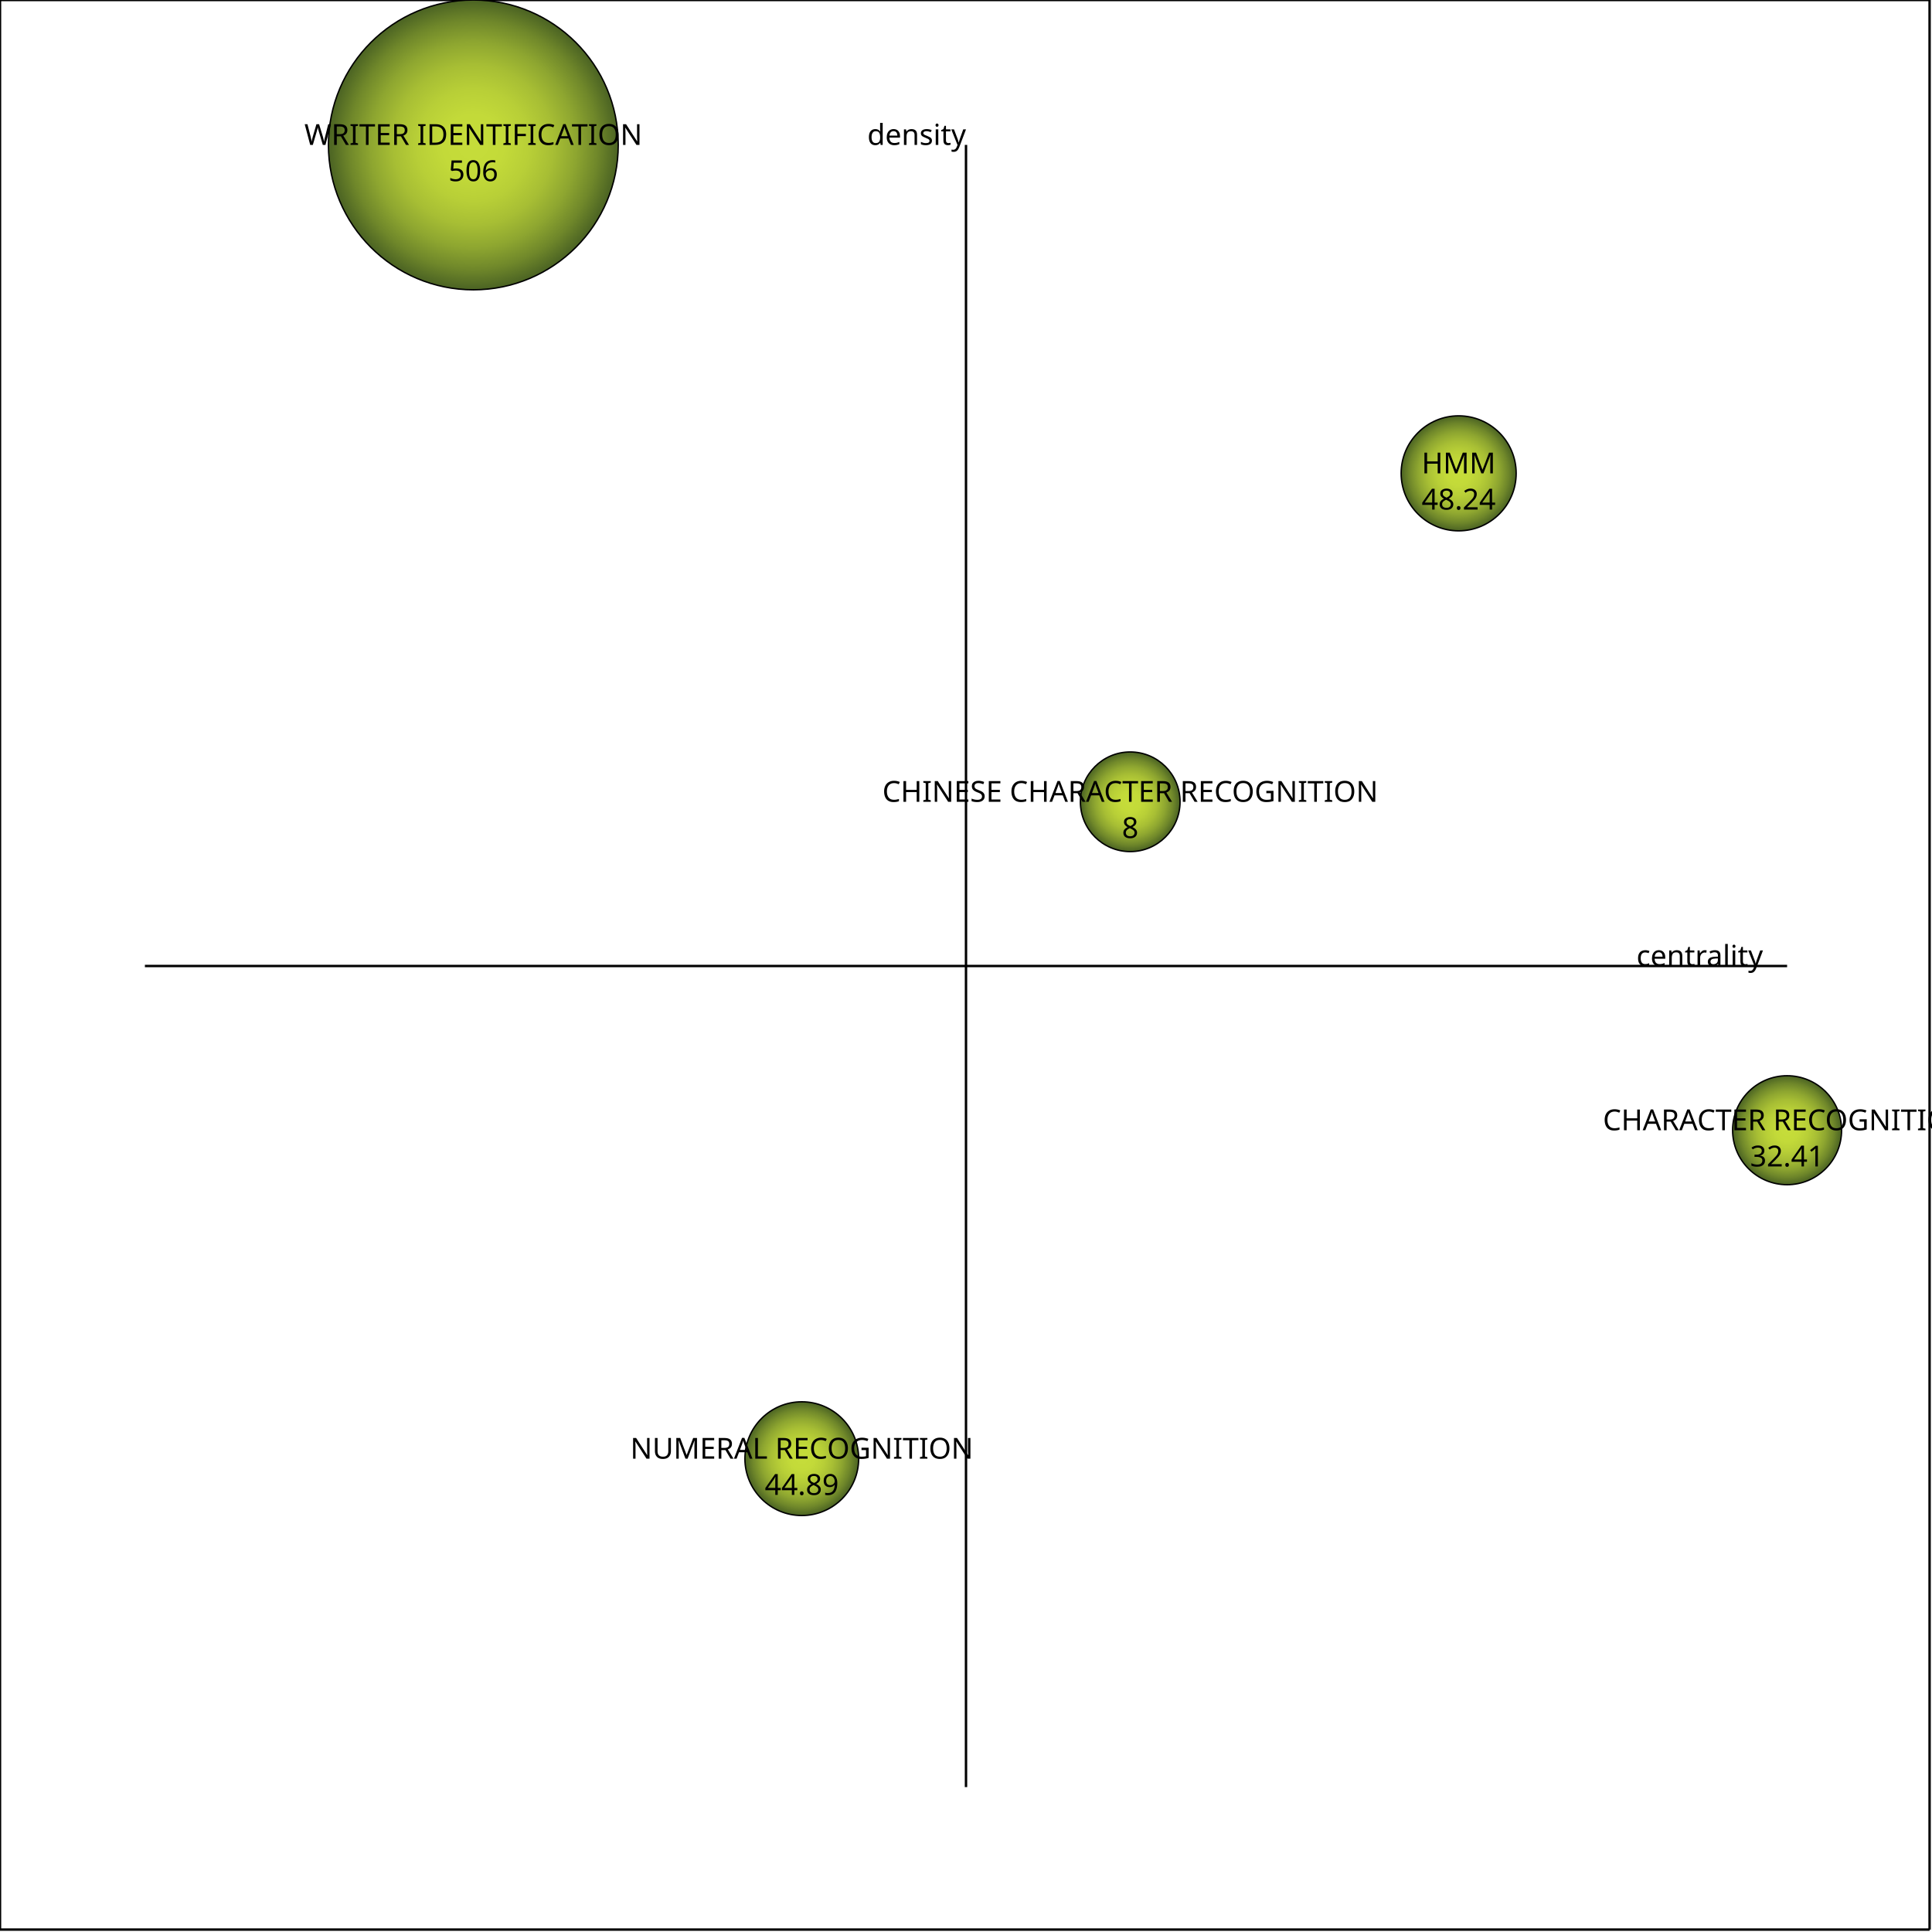
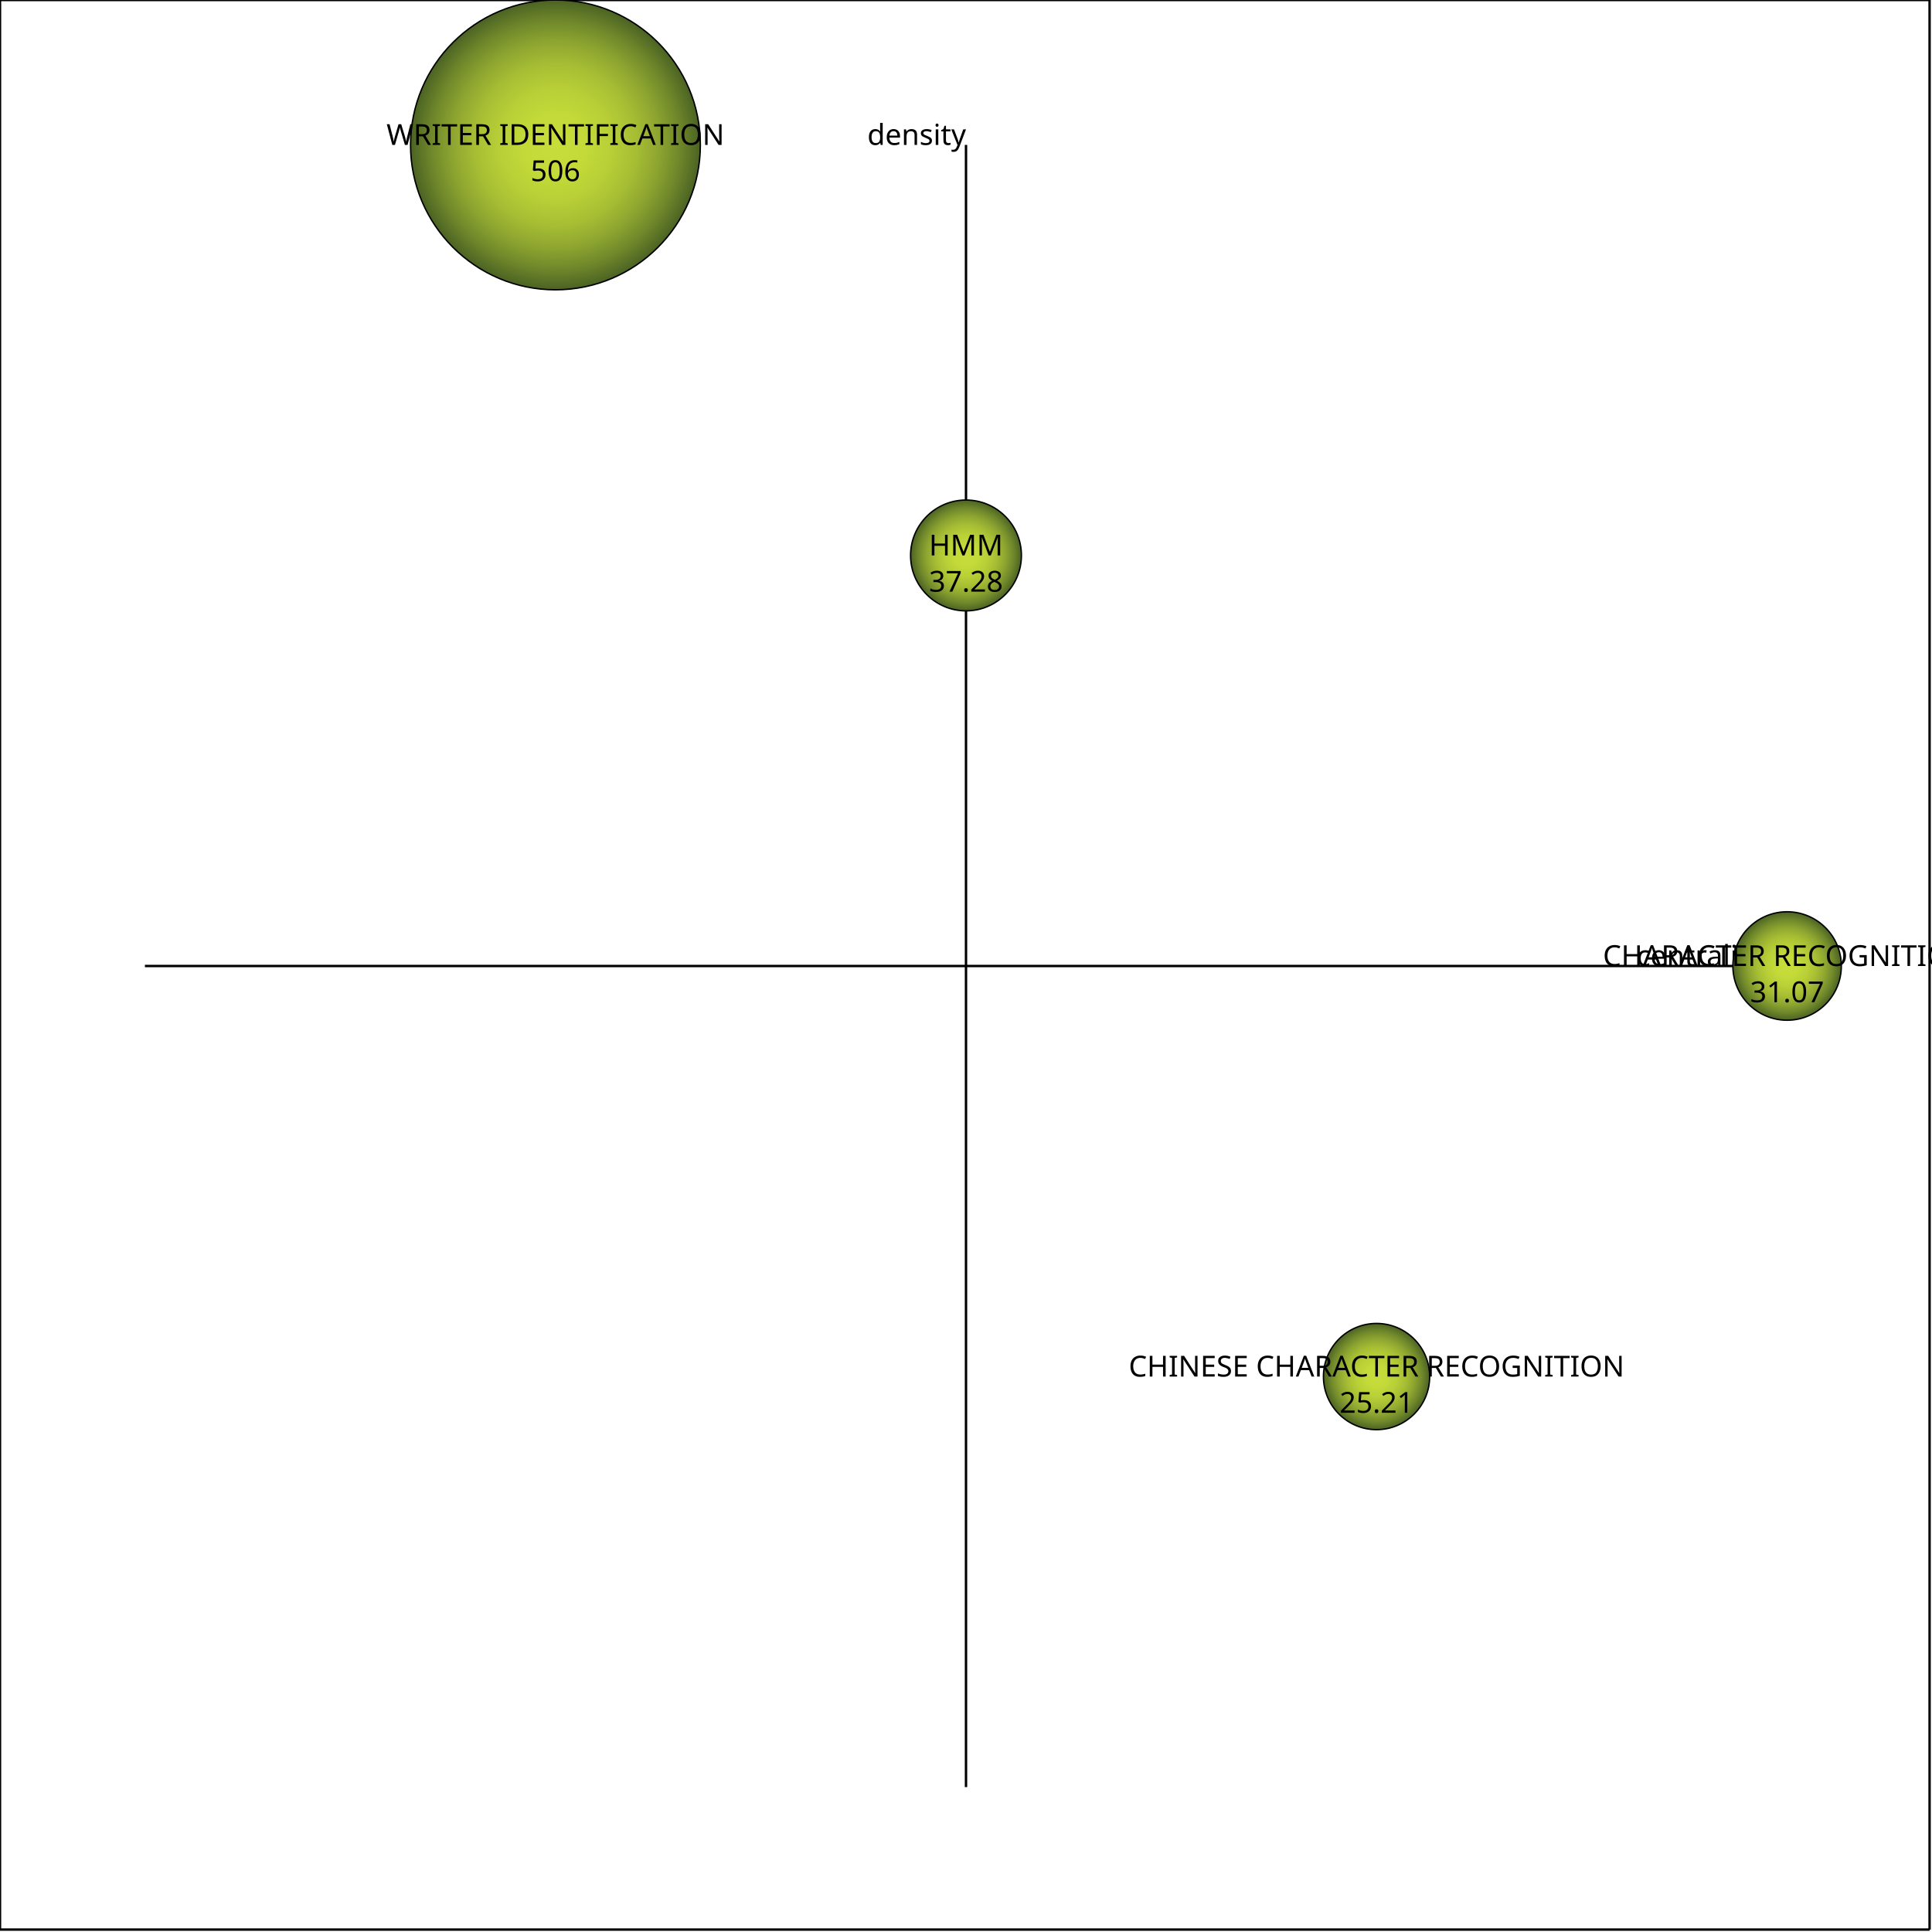
<svg xmlns="http://www.w3.org/2000/svg" xmlns:xlink="http://www.w3.org/1999/xlink" contentScriptType="text/ecmascript" width="800" zoomAndPan="magnify" contentStyleType="text/css" viewBox="0 0 800 800" height="800" preserveAspectRatio="xMidYMid meet" version="1.0">
  <radialGradient xlink:actuate="onLoad" xlink:type="simple" id="sphereTheme" xlink:show="other">
    <stop style="stop-color:#C6DD3A" offset="0" />
    <stop style="stop-color:#C3DA39" offset="0.211" />
    <stop style="stop-color:#B8CF37" offset="0.388" />
    <stop style="stop-color:#A7BE34" offset="0.553" />
    <stop style="stop-color:#8EA630" offset="0.71" />
    <stop style="stop-color:#6F872A" offset="0.861" />
    <stop style="stop-color:#4B6323" offset="1" />
  </radialGradient>
  <line y2="400" stroke-width="1" x1="60" x2="740" stroke="black" y1="400" />
  <line y2="740" stroke-width="1" x1="400" x2="400" stroke="black" y1="60" />
  <text x="730" y="400" id="text23" style="font-size:12px;text-anchor:end;fill:#000000;font-family:Verdana">centrality</text>
  <text x="400" y="60" id="text24" style="font-size:12px;text-anchor:end;fill:#000000;font-family:Verdana">density</text>
  <line y2="0" stroke-width="1" x1="0" x2="799" stroke="black" y1="0" />
  <line y2="799" stroke-width="1" x1="0" x2="799" stroke="black" y1="799" />
  <line y2="799" stroke-width="1" x1="0" x2="0" stroke="black" y1="0" />
  <line y2="799" stroke-width="1" x1="799" x2="799" stroke="black" y1="0" />
-   <circle id="circle15" r="60.0" style="opacity:1;fill:url(#sphereTheme);fill-opacity:1;fill-rule:nonzero;stroke:#000000;stroke-width:0.582;stroke-linecap:round;stroke-linejoin:miter;stroke-miterlimit:4;stroke-dasharray:none;stroke-dashoffset:0;stroke-opacity:1" cx="196.0" cy="60.0" />
-   <text x="196.0" y="60.0" id="text23" style="font-size:12px;text-anchor:middle;fill:#000000;font-family:Verdana">WRITER IDENTIFICATION<tspan x="196.0" id="text25" y="75.0">506</tspan>
+   <circle id="circle15" r="60.0" style="opacity:1;fill:url(#sphereTheme);fill-opacity:1;fill-rule:nonzero;stroke:#000000;stroke-width:0.582;stroke-linecap:round;stroke-linejoin:miter;stroke-miterlimit:4;stroke-dasharray:none;stroke-dashoffset:0;stroke-opacity:1" cx="230.0" cy="60.0" />
+   <text x="230.0" y="60.0" id="text23" style="font-size:12px;text-anchor:middle;fill:#000000;font-family:Verdana">WRITER IDENTIFICATION<tspan x="230.0" id="text25" y="75.0">506</tspan>
  </text>
-   <circle id="circle15" r="23.813" style="opacity:1;fill:url(#sphereTheme);fill-opacity:1;fill-rule:nonzero;stroke:#000000;stroke-width:0.582;stroke-linecap:round;stroke-linejoin:miter;stroke-miterlimit:4;stroke-dasharray:none;stroke-dashoffset:0;stroke-opacity:1" cx="604.0" cy="196.0" />
-   <text x="604.0" y="196.0" id="text23" style="font-size:12px;text-anchor:middle;fill:#000000;font-family:Verdana">HMM<tspan x="604.0" id="text25" y="211.0">48.24</tspan>
+   <circle id="circle15" r="22.947" style="opacity:1;fill:url(#sphereTheme);fill-opacity:1;fill-rule:nonzero;stroke:#000000;stroke-width:0.582;stroke-linecap:round;stroke-linejoin:miter;stroke-miterlimit:4;stroke-dasharray:none;stroke-dashoffset:0;stroke-opacity:1" cx="400.0" cy="230.0" />
+   <text x="400.0" y="230.0" id="text23" style="font-size:12px;text-anchor:middle;fill:#000000;font-family:Verdana">HMM<tspan x="400.0" id="text25" y="245.0">37.28</tspan>
  </text>
-   <circle id="circle15" r="23.549" style="opacity:1;fill:url(#sphereTheme);fill-opacity:1;fill-rule:nonzero;stroke:#000000;stroke-width:0.582;stroke-linecap:round;stroke-linejoin:miter;stroke-miterlimit:4;stroke-dasharray:none;stroke-dashoffset:0;stroke-opacity:1" cx="332.0" cy="604.0" />
-   <text x="332.0" y="604.0" id="text23" style="font-size:12px;text-anchor:middle;fill:#000000;font-family:Verdana">NUMERAL RECOGNITION<tspan x="332.0" id="text25" y="619.0">44.89</tspan>
+   <circle id="circle15" r="22.456" style="opacity:1;fill:url(#sphereTheme);fill-opacity:1;fill-rule:nonzero;stroke:#000000;stroke-width:0.582;stroke-linecap:round;stroke-linejoin:miter;stroke-miterlimit:4;stroke-dasharray:none;stroke-dashoffset:0;stroke-opacity:1" cx="740.0" cy="400.0" />
+   <text x="740.0" y="400.0" id="text23" style="font-size:12px;text-anchor:middle;fill:#000000;font-family:Verdana">CHARACTER RECOGNITION<tspan x="740.0" id="text25" y="415.0">31.07</tspan>
  </text>
-   <circle id="circle15" r="22.562" style="opacity:1;fill:url(#sphereTheme);fill-opacity:1;fill-rule:nonzero;stroke:#000000;stroke-width:0.582;stroke-linecap:round;stroke-linejoin:miter;stroke-miterlimit:4;stroke-dasharray:none;stroke-dashoffset:0;stroke-opacity:1" cx="740.0" cy="468.0" />
-   <text x="740.0" y="468.0" id="text23" style="font-size:12px;text-anchor:middle;fill:#000000;font-family:Verdana">CHARACTER RECOGNITION<tspan x="740.0" id="text25" y="483.0">32.41</tspan>
-   </text>
-   <circle id="circle15" r="20.632" style="opacity:1;fill:url(#sphereTheme);fill-opacity:1;fill-rule:nonzero;stroke:#000000;stroke-width:0.582;stroke-linecap:round;stroke-linejoin:miter;stroke-miterlimit:4;stroke-dasharray:none;stroke-dashoffset:0;stroke-opacity:1" cx="468.0" cy="332.0" />
-   <text x="468.0" y="332.0" id="text23" style="font-size:12px;text-anchor:middle;fill:#000000;font-family:Verdana">CHINESE CHARACTER RECOGNITION<tspan x="468.0" id="text25" y="347.0">8</tspan>
+   <circle id="circle15" r="21.993" style="opacity:1;fill:url(#sphereTheme);fill-opacity:1;fill-rule:nonzero;stroke:#000000;stroke-width:0.582;stroke-linecap:round;stroke-linejoin:miter;stroke-miterlimit:4;stroke-dasharray:none;stroke-dashoffset:0;stroke-opacity:1" cx="570.0" cy="570.0" />
+   <text x="570.0" y="570.0" id="text23" style="font-size:12px;text-anchor:middle;fill:#000000;font-family:Verdana">CHINESE CHARACTER RECOGNITION<tspan x="570.0" id="text25" y="585.0">25.21</tspan>
  </text>
</svg>
